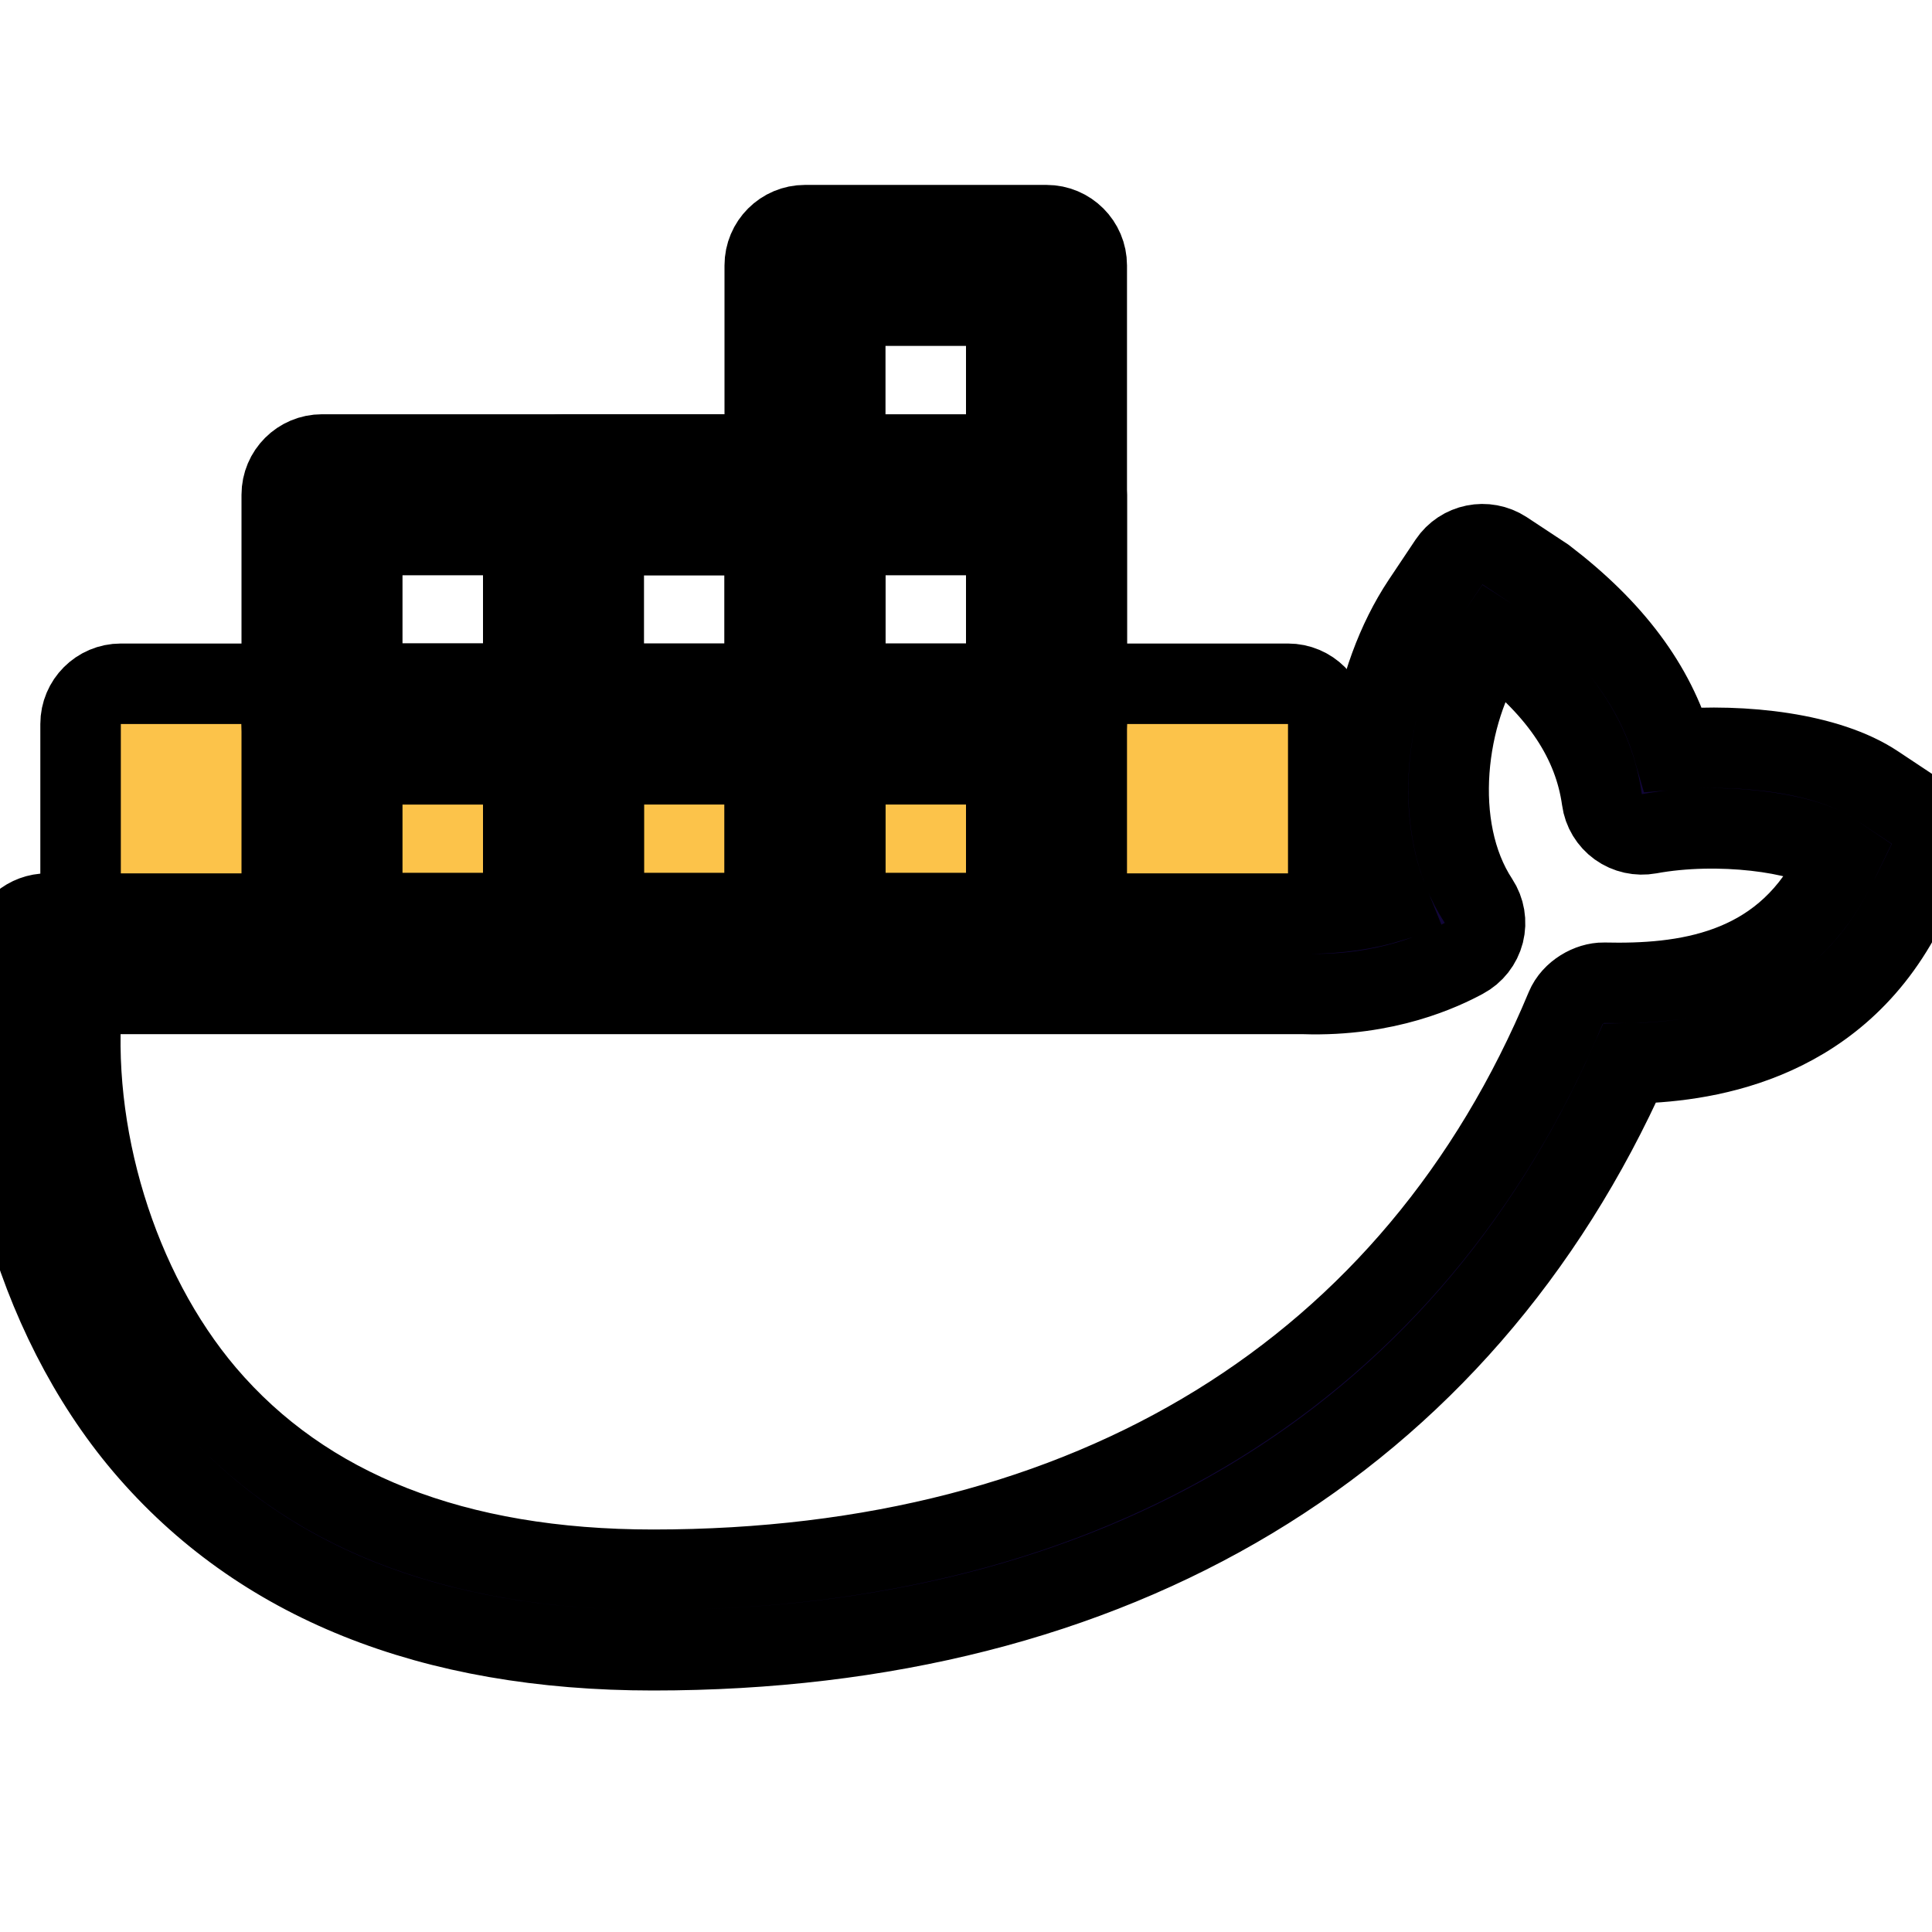
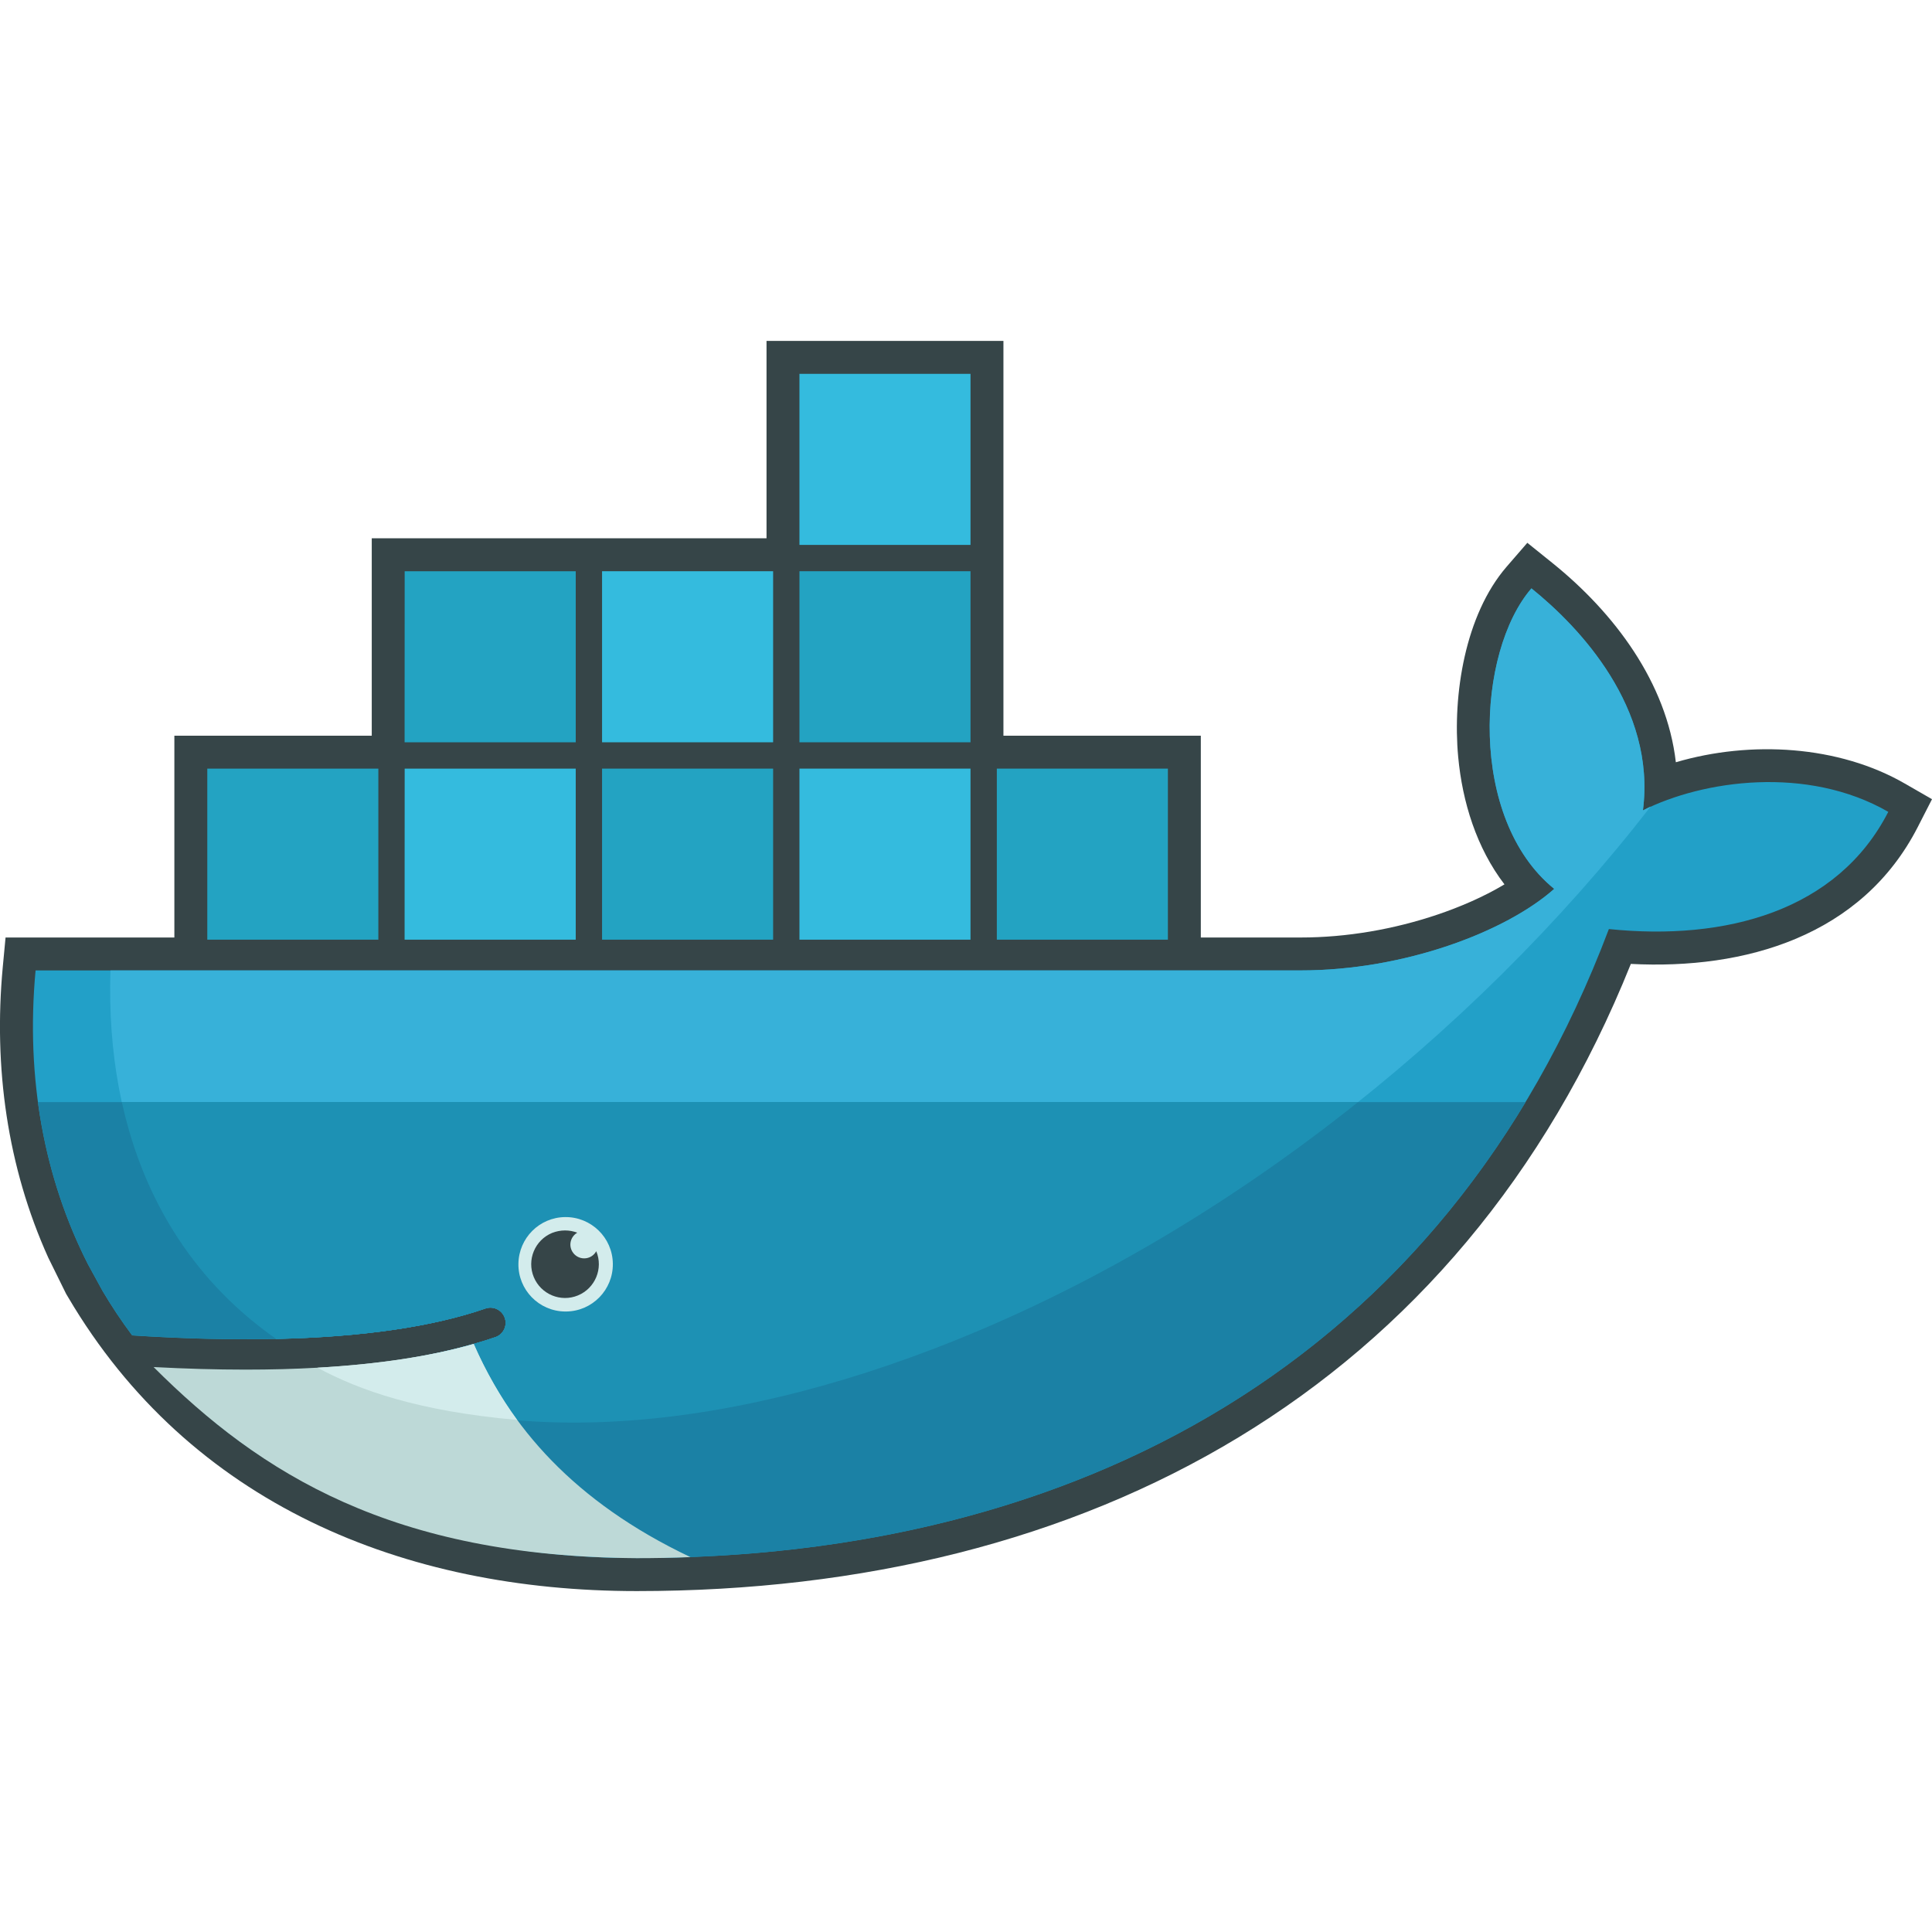
- <svg xmlns="http://www.w3.org/2000/svg" version="1.1" id="light_1" x="0px" y="0px" viewBox="0 0 24 24" enable-background="new 0 0 24 24" xml:space="preserve" width="64" height="64">
-   <g>
-     <g>
-       <g>
-         <path fill="#FCC34A" d="M16.209,11.848c0.104,0.002,0.194-0.01,0.291-0.016V8.994c0-0.276-0.224-0.5-0.5-0.5H1.501     c-0.276,0-0.5,0.224-0.5,0.5v2.848c0,0.002,0.001,0.004,0.001,0.006H16.209z" style="stroke: currentColor; stroke-width: 1px; stroke-linecap: round;" />
-       </g>
-     </g>
-   </g>
-   <g>
-     <g>
-       <g>
-         <path fill="#110638" d="M13,9.494H4c-0.276,0-0.5-0.224-0.5-0.5V6.146c0-0.276,0.224-0.5,0.5-0.5h9c0.276,0,0.5,0.224,0.5,0.5     v2.849C13.5,9.271,13.276,9.494,13,9.494z M4.5,8.494h8V6.646h-8V8.494z" style="stroke: currentColor; stroke-width: 1px; stroke-linecap: round;" />
-       </g>
-     </g>
-   </g>
-   <g>
-     <g>
-       <g>
-         <path fill="#110638" d="M13,12.342h-3c-0.276,0-0.5-0.224-0.5-0.5V3.297c0-0.276,0.224-0.5,0.5-0.5h3c0.276,0,0.5,0.224,0.5,0.5     v8.545C13.5,12.119,13.276,12.342,13,12.342z M10.5,11.342h2V3.797h-2V11.342z" style="stroke: currentColor; stroke-width: 1px; stroke-linecap: round;" />
-       </g>
-     </g>
-   </g>
-   <g>
-     <g>
-       <g>
-         <path fill="#110638" d="M10,12.342H7c-0.276,0-0.5-0.224-0.5-0.5V6.146c0-0.276,0.224-0.5,0.5-0.5h3c0.276,0,0.5,0.224,0.5,0.5     v5.697C10.5,12.119,10.276,12.342,10,12.342z M7.5,11.342h2V6.646h-2V11.342z" style="stroke: currentColor; stroke-width: 1px; stroke-linecap: round;" />
-       </g>
-     </g>
-   </g>
-   <g>
-     <g>
-       <g>
-         <path fill="#110638" d="M7,12.342H4c-0.276,0-0.5-0.224-0.5-0.5V8.994c0-0.276,0.224-0.5,0.5-0.5h3c0.276,0,0.5,0.224,0.5,0.5     v2.848C7.5,12.119,7.276,12.342,7,12.342z M4.5,11.342h2V9.494h-2V11.342z" style="stroke: currentColor; stroke-width: 1px; stroke-linecap: round;" />
-       </g>
-     </g>
-   </g>
-   <g>
-     <g>
-       <g>
-         <path fill="#110638" d="M8.113,20.5c-2.764,0-4.892-0.854-6.324-2.54c-1.374-1.618-2.054-4.107-1.693-6.196     c0.042-0.24,0.25-0.415,0.493-0.415h15.621c0.427,0.003,0.782-0.061,1.043-0.139c-0.512-1.257-0.211-2.79,0.413-3.728L18,6.982     c0.153-0.228,0.46-0.29,0.691-0.14l0.503,0.332c0.844,0.645,1.364,1.343,1.594,2.136c0.866-0.073,1.919,0.042,2.514,0.44     l0.476,0.316c0.209,0.139,0.283,0.412,0.172,0.637l-0.056,0.115c-0.084,0.174-0.207,0.423-0.26,0.517     c-0.882,1.667-2.529,1.861-3.391,1.875C18.149,17.915,13.855,20.5,8.113,20.5z M1.025,12.349     c-0.166,1.719,0.423,3.666,1.525,4.964C3.785,18.764,5.656,19.5,8.113,19.5c5.437,0,9.464-2.48,11.339-6.984     c0.079-0.189,0.295-0.31,0.471-0.308c0.984,0.023,2.182-0.118,2.83-1.347c0.004-0.007,0.01-0.018,0.014-0.025     c0.019-0.032,0.054-0.1,0.092-0.179l-0.113-0.076c-0.357-0.238-1.396-0.383-2.259-0.224c-0.132,0.024-0.273-0.006-0.384-0.086     c-0.111-0.08-0.185-0.202-0.203-0.337c-0.101-0.724-0.521-1.36-1.286-1.946L18.555,7.95l-0.059,0.087     c-0.533,0.8-0.735,2.234-0.13,3.154c0.077,0.117,0.101,0.261,0.067,0.397c-0.035,0.136-0.125,0.251-0.249,0.317     c-0.258,0.139-0.958,0.476-1.984,0.442H1.025z" style="stroke: currentColor; stroke-width: 1px; stroke-linecap: round;" />
-       </g>
-     </g>
-   </g>
+ <svg xmlns="http://www.w3.org/2000/svg" version="1.1" id="color" x="0px" y="0px" viewBox="0 0 24 24" enable-background="new 0 0 24 24" xml:space="preserve" width="20" height="20">
+   <path fill="#364548" d="M12.465,9.139h2.452v2.507h1.24c0.573,0,1.161-0.102,1.704-0.286c0.266-0.09,0.565-0.216,0.828-0.374  c-0.346-0.452-0.523-1.022-0.575-1.585c-0.071-0.765,0.084-1.761,0.601-2.36l0.258-0.298L19.28,6.99  c0.773,0.621,1.424,1.489,1.538,2.479c0.931-0.274,2.024-0.209,2.845,0.265L24,9.928l-0.177,0.346  c-0.694,1.355-2.145,1.774-3.564,1.7c-2.123,5.288-6.745,7.791-12.349,7.791c-2.895,0-5.552-1.082-7.064-3.651l-0.025-0.042  L0.6,15.624c-0.511-1.131-0.681-2.369-0.566-3.607l0.035-0.371h2.097V9.139h2.452V6.687h4.904V4.235h2.943V9.139L12.465,9.139z" />
+   <path fill="#22A0C8" d="M20.409,10.067c0.164-1.278-0.792-2.281-1.385-2.758c-0.683,0.79-0.79,2.861,0.283,3.733  c-0.598,0.531-1.859,1.013-3.15,1.013H0.442c-0.125,1.348,0.111,2.589,0.651,3.651l0.179,0.327c0.113,0.192,0.237,0.378,0.37,0.556  c0.646,0.042,1.242,0.056,1.787,0.044h0c1.071-0.024,1.945-0.15,2.607-0.38c0.1-0.031,0.205,0.025,0.236,0.124  c0.03,0.095-0.02,0.197-0.113,0.232c-0.088,0.031-0.18,0.059-0.275,0.086h0c-0.521,0.149-1.081,0.249-1.802,0.294  c0.043,0.001-0.045,0.006-0.045,0.006c-0.025,0.002-0.055,0.005-0.08,0.006c-0.284,0.016-0.59,0.019-0.904,0.019  c-0.343,0-0.68-0.006-1.058-0.026l-0.01,0.006c1.309,1.472,3.357,2.354,5.923,2.354c5.431,0,10.038-2.408,12.078-7.813  c1.447,0.149,2.838-0.221,3.471-1.456C22.451,9.506,21.155,9.691,20.409,10.067L20.409,10.067z" />
+   <path fill="#37B1D9" d="M20.409,10.067c0.164-1.278-0.792-2.281-1.385-2.758c-0.683,0.79-0.79,2.861,0.283,3.733  c-0.598,0.531-1.859,1.013-3.15,1.013H1.372c-0.064,2.064,0.702,3.63,2.057,4.578h0c1.071-0.024,1.945-0.15,2.607-0.38  c0.1-0.031,0.205,0.025,0.236,0.124c0.03,0.095-0.02,0.197-0.113,0.232c-0.088,0.031-0.18,0.059-0.275,0.086h0  c-0.521,0.149-1.129,0.262-1.85,0.306c0,0-0.017-0.017-0.018-0.017c1.848,0.948,4.529,0.945,7.601-0.236  c3.445-1.324,6.652-3.845,8.889-6.73C20.474,10.035,20.441,10.051,20.409,10.067L20.409,10.067z" />
+   <path fill="#1B81A5" d="M0.471,13.692c0.098,0.722,0.309,1.398,0.622,2.013l0.179,0.327c0.113,0.192,0.237,0.378,0.37,0.556  c0.646,0.042,1.242,0.056,1.787,0.044c1.071-0.024,1.945-0.15,2.607-0.38c0.1-0.031,0.205,0.025,0.236,0.124  c0.03,0.095-0.02,0.197-0.113,0.232c-0.088,0.031-0.18,0.059-0.275,0.086h0c-0.521,0.149-1.126,0.256-1.847,0.3  c-0.025,0.002-0.068,0.002-0.093,0.003c-0.284,0.016-0.587,0.026-0.901,0.026c-0.343,0-0.693-0.007-1.07-0.026  c1.309,1.472,3.369,2.358,5.936,2.358c4.65,0,8.695-1.765,11.043-5.664H0.471L0.471,13.692z" />
+   <path fill="#1D91B4" d="M1.514,13.692c0.278,1.268,0.946,2.263,1.916,2.94c1.071-0.024,1.945-0.15,2.607-0.38  c0.1-0.031,0.205,0.025,0.236,0.124c0.03,0.095-0.02,0.197-0.113,0.232c-0.088,0.031-0.18,0.059-0.275,0.086h0  c-0.521,0.149-1.138,0.256-1.86,0.3c1.848,0.948,4.521,0.934,7.593-0.246c1.859-0.714,3.648-1.777,5.253-3.058H1.514L1.514,13.692z" />
+   <path fill="#23A3C2" d="M2.575,9.548H4.7v2.125H2.575V9.548z M2.752,9.725h0.168v1.771H2.752V9.725z M3.067,9.725h0.174v1.771H3.067  L3.067,9.725L3.067,9.725z M3.389,9.725h0.174v1.771H3.389V9.725z M3.711,9.725h0.174v1.771H3.711V9.725z M4.033,9.725h0.174v1.771  H4.033L4.033,9.725L4.033,9.725z M4.355,9.725h0.168v1.771H4.355V9.725z M5.027,7.096h2.125v2.125H5.026L5.027,7.096L5.027,7.096z   M5.204,7.273h0.168v1.771H5.204V7.273z M5.519,7.273h0.174v1.771H5.519L5.519,7.273L5.519,7.273z M5.841,7.273h0.174v1.771H5.841  V7.273z M6.163,7.273h0.174v1.771H6.163V7.273z M6.485,7.273h0.174v1.771H6.485V7.273z M6.807,7.273h0.168v1.771H6.807V7.273z" />
+   <path fill="#34BBDE" d="M5.027,9.548h2.125v2.125H5.026L5.027,9.548L5.027,9.548z M5.204,9.725h0.168v1.771H5.204V9.725z   M5.519,9.725h0.174v1.771H5.519L5.519,9.725L5.519,9.725z M5.841,9.725h0.174v1.771H5.841V9.725z M6.163,9.725h0.174v1.771H6.163  V9.725z M6.485,9.725h0.174v1.771H6.485V9.725z M6.807,9.725h0.168v1.771H6.807V9.725z" />
+   <path fill="#23A3C2" d="M7.479,9.548h2.125v2.125H7.479V9.548z M7.656,9.725h0.168v1.771H7.656V9.725z M7.971,9.725h0.174v1.771  H7.971V9.725z M8.293,9.725h0.174v1.771H8.293V9.725z M8.615,9.725h0.174v1.771H8.615V9.725z M8.937,9.725h0.175v1.771H8.937V9.725z   M9.259,9.725h0.168v1.771H9.259V9.725z" />
+   <path fill="#34BBDE" d="M7.479,7.096h2.125v2.125H7.479V7.096z M7.656,7.273h0.168v1.771H7.656V7.273z M7.971,7.273h0.174v1.771  H7.971V7.273z M8.293,7.273h0.174v1.771H8.293V7.273z M8.615,7.273h0.174v1.771H8.615V7.273z M8.937,7.273h0.175v1.771H8.937V7.273z   M9.259,7.273h0.168v1.771H9.259V7.273z M9.931,9.548h2.125v2.125H9.931V9.548z M10.108,9.725h0.168v1.771h-0.168V9.725z   M10.423,9.725h0.174v1.771h-0.174V9.725z M10.745,9.725h0.174v1.771h-0.174V9.725z M11.067,9.725h0.174v1.771h-0.174V9.725z   M11.389,9.725h0.174v1.771h-0.174V9.725z M11.711,9.725h0.168v1.771h-0.168V9.725z" />
+   <path fill="#23A3C2" d="M9.931,7.096h2.125v2.125H9.931V7.096z M10.108,7.273h0.168v1.771h-0.168V7.273z M10.423,7.273h0.174v1.771  h-0.174V7.273z M10.745,7.273h0.174v1.771h-0.174V7.273z M11.067,7.273h0.174v1.771h-0.174V7.273z M11.389,7.273h0.174v1.771h-0.174  V7.273z M11.711,7.273h0.168v1.771h-0.168V7.273z" />
+   <path fill="#34BBDE" d="M9.931,4.644h2.125v2.125H9.931V4.644z M10.108,4.821h0.168v1.771h-0.168V4.821L10.108,4.821z M10.423,4.821  h0.174v1.771h-0.174V4.821L10.423,4.821z M10.745,4.821h0.174v1.771h-0.174V4.821L10.745,4.821z M11.067,4.821h0.174v1.771h-0.174  V4.821L11.067,4.821z M11.389,4.821h0.174v1.771h-0.174V4.821L11.389,4.821z M11.711,4.821h0.168v1.771h-0.168V4.821L11.711,4.821z" />
+   <path fill="#23A3C2" d="M12.383,9.548h2.125v2.125h-2.125V9.548z M12.56,9.725h0.168v1.771H12.56L12.56,9.725L12.56,9.725z   M12.875,9.725h0.174v1.771h-0.174L12.875,9.725L12.875,9.725z M13.197,9.725h0.174v1.771h-0.174V9.725z M13.519,9.725h0.174v1.771  h-0.174V9.725z M13.841,9.725h0.174v1.771h-0.174V9.725z M14.163,9.725h0.168v1.771h-0.168V9.725z" />
+   <path fill="#D3ECEC" d="M7.019,15.119c0.324-0.004,0.59,0.255,0.594,0.579c0.004,0.324-0.255,0.59-0.579,0.594  c-0.005,0-0.011,0-0.016,0c-0.324-0.004-0.583-0.27-0.578-0.594C6.445,15.379,6.701,15.123,7.019,15.119L7.019,15.119z" />
+   <path fill="#364548" d="M7.019,15.285c0.054,0,0.105,0.01,0.152,0.028c-0.082,0.048-0.11,0.152-0.062,0.234  c0.031,0.053,0.087,0.085,0.148,0.085c0.065,0,0.121-0.036,0.15-0.089c0.089,0.214-0.013,0.46-0.227,0.549  c-0.214,0.089-0.46-0.013-0.549-0.227c-0.089-0.214,0.013-0.46,0.227-0.549C6.909,15.296,6.964,15.285,7.019,15.285L7.019,15.285z" />
+   <path fill="#BDD9D7" d="M8.577,19.343c-1.452-0.689-2.249-1.626-2.692-2.648c-0.539,0.154-1.188,0.252-1.941,0.295  c-0.284,0.016-0.582,0.024-0.895,0.024c-0.361,0-0.742-0.011-1.141-0.032c1.332,1.331,2.97,2.355,6.003,2.374  C8.134,19.356,8.356,19.352,8.577,19.343L8.577,19.343z" />
+   <path fill="#D3ECEC" d="M6.424,17.639c-0.201-0.273-0.396-0.615-0.539-0.944c-0.539,0.154-1.188,0.253-1.941,0.295  C4.462,17.271,5.202,17.531,6.424,17.639L6.424,17.639z" />
</svg>
